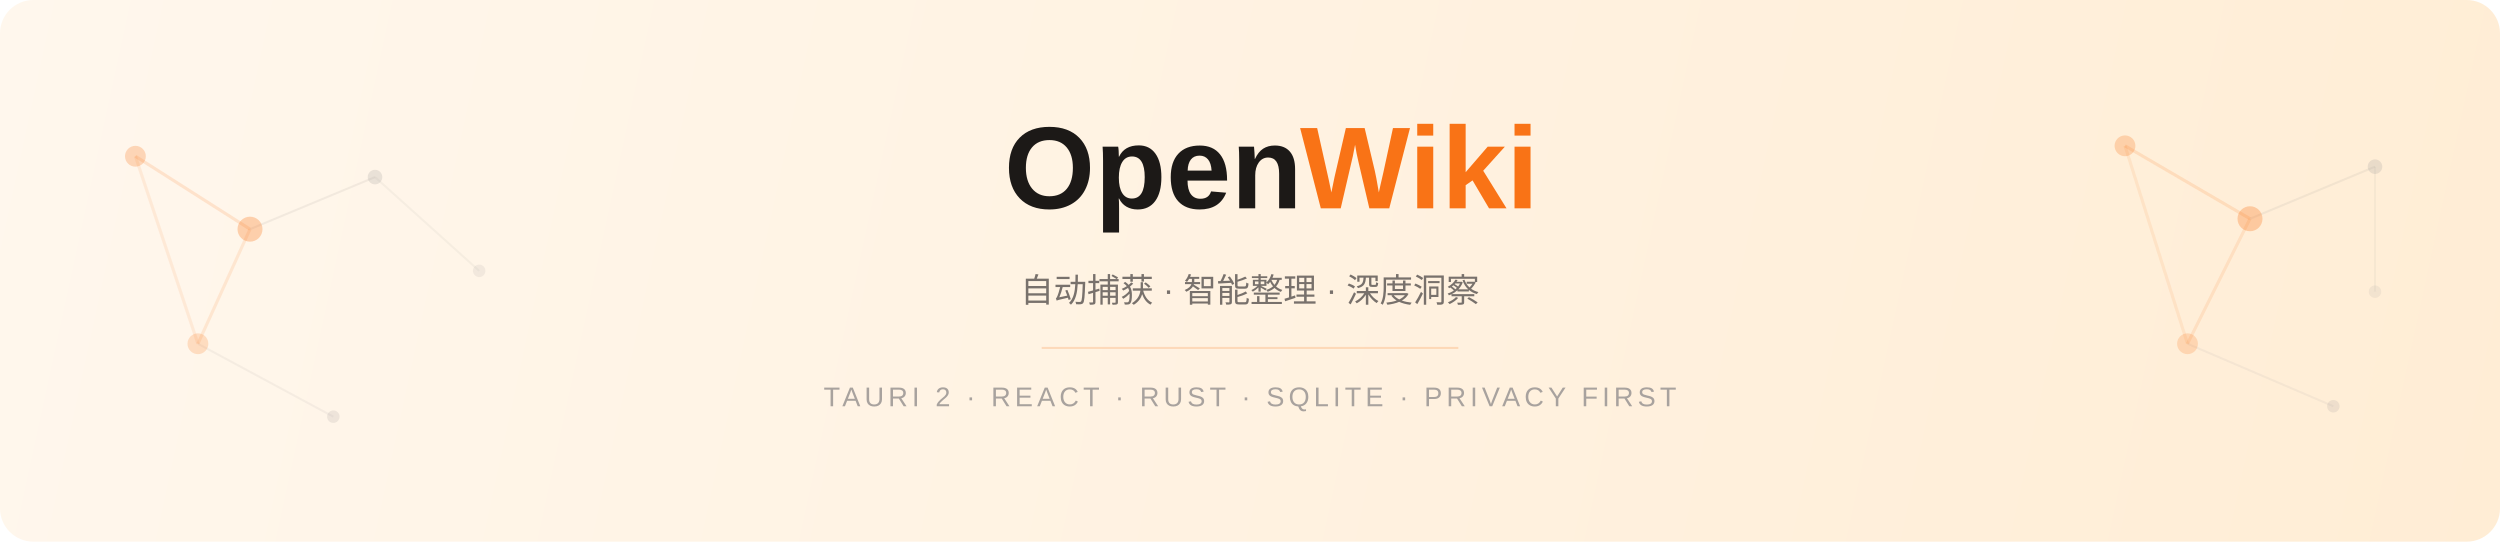
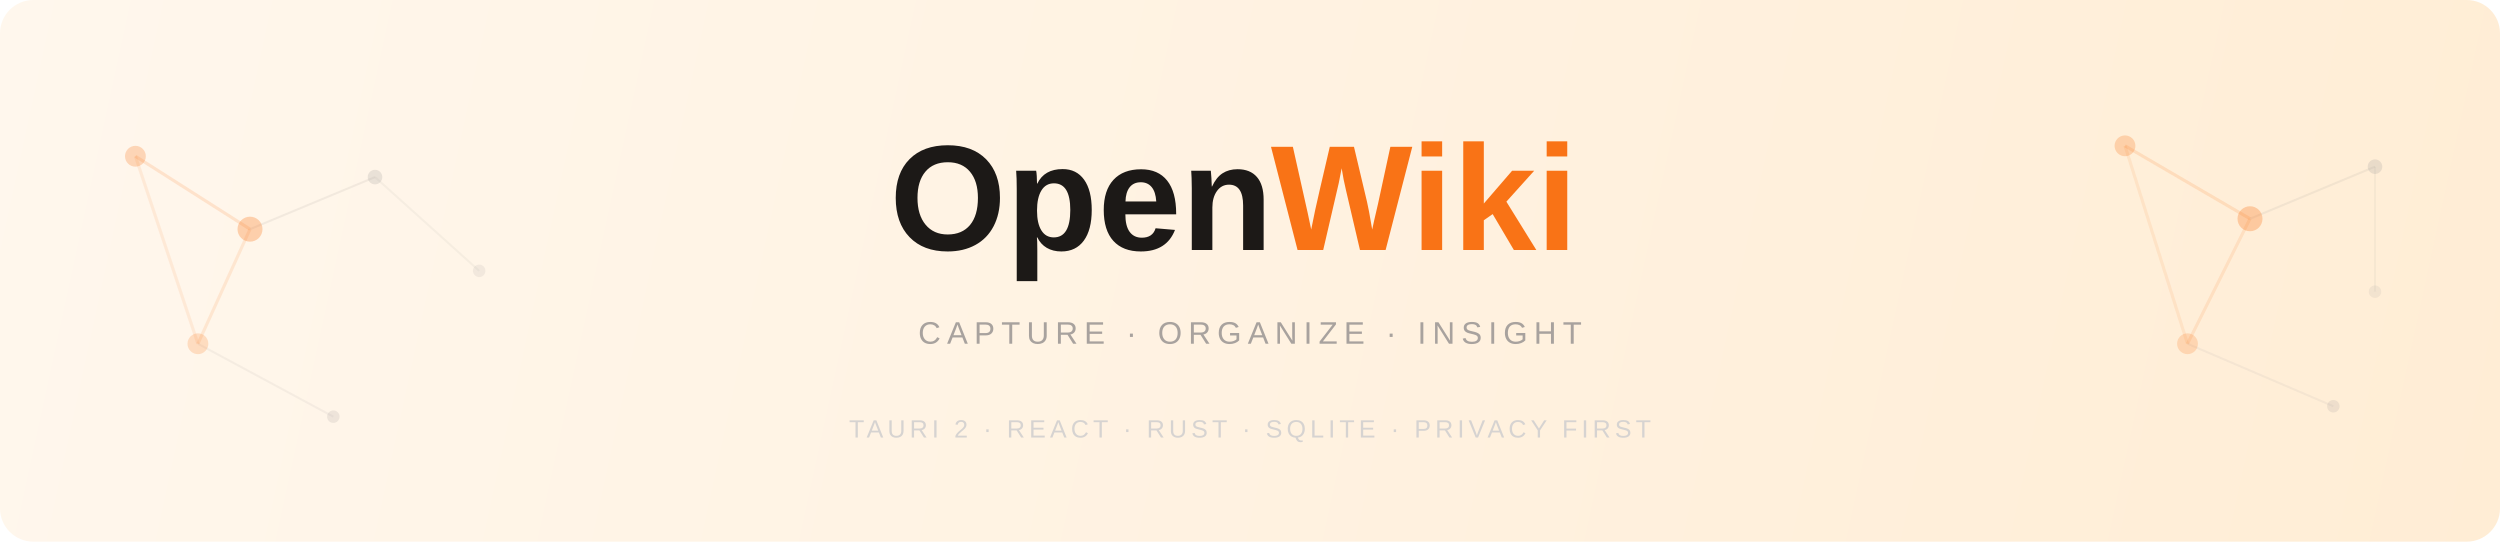
<svg xmlns="http://www.w3.org/2000/svg" width="1200" height="260" viewBox="0 0 1200 260" fill="none">
  <defs>
    <linearGradient id="bg" x1="0" y1="0" x2="1200" y2="260" gradientUnits="userSpaceOnUse">
      <stop offset="0%" stop-color="#FFF7ED" />
      <stop offset="100%" stop-color="#FFEDD5" />
    </linearGradient>
  </defs>
  <rect width="1200" height="260" rx="16" fill="url(#bg)" />
  <line x1="65" y1="75" x2="120" y2="110" stroke="#F97316" stroke-opacity="0.15" stroke-width="1.5" />
  <line x1="120" y1="110" x2="95" y2="165" stroke="#F97316" stroke-opacity="0.12" stroke-width="1.5" />
  <line x1="65" y1="75" x2="95" y2="165" stroke="#F97316" stroke-opacity="0.10" stroke-width="1.5" />
  <line x1="120" y1="110" x2="180" y2="85" stroke="#A8A29E" stroke-opacity="0.15" stroke-width="1" />
  <line x1="95" y1="165" x2="160" y2="200" stroke="#A8A29E" stroke-opacity="0.12" stroke-width="1" />
  <line x1="180" y1="85" x2="230" y2="130" stroke="#A8A29E" stroke-opacity="0.10" stroke-width="1" />
  <circle cx="65" cy="75" r="5" fill="#F97316" opacity="0.25" />
  <circle cx="120" cy="110" r="6" fill="#F97316" opacity="0.30" />
  <circle cx="95" cy="165" r="5" fill="#F97316" opacity="0.20" />
  <circle cx="180" cy="85" r="3.5" fill="#A8A29E" opacity="0.25" />
  <circle cx="160" cy="200" r="3" fill="#A8A29E" opacity="0.20" />
  <circle cx="230" cy="130" r="3" fill="#A8A29E" opacity="0.15" />
  <line x1="1020" y1="70" x2="1080" y2="105" stroke="#F97316" stroke-opacity="0.15" stroke-width="1.5" />
  <line x1="1080" y1="105" x2="1050" y2="165" stroke="#F97316" stroke-opacity="0.12" stroke-width="1.5" />
  <line x1="1020" y1="70" x2="1050" y2="165" stroke="#F97316" stroke-opacity="0.10" stroke-width="1.5" />
  <line x1="1080" y1="105" x2="1140" y2="80" stroke="#A8A29E" stroke-opacity="0.15" stroke-width="1" />
  <line x1="1050" y1="165" x2="1120" y2="195" stroke="#A8A29E" stroke-opacity="0.12" stroke-width="1" />
  <line x1="1140" y1="80" x2="1140" y2="140" stroke="#A8A29E" stroke-opacity="0.10" stroke-width="1" />
  <circle cx="1020" cy="70" r="5" fill="#F97316" opacity="0.25" />
  <circle cx="1080" cy="105" r="6" fill="#F97316" opacity="0.30" />
  <circle cx="1050" cy="165" r="5" fill="#F97316" opacity="0.20" />
  <circle cx="1140" cy="80" r="3.5" fill="#A8A29E" opacity="0.25" />
  <circle cx="1120" cy="195" r="3" fill="#A8A29E" opacity="0.20" />
  <circle cx="1140" cy="140" r="3" fill="#A8A29E" opacity="0.15" />
-   <text x="482" y="100" font-family="Arial, Helvetica, sans-serif" font-weight="800" font-size="56" fill="#1C1917">Open</text>
-   <text x="624" y="100" font-family="Arial, Helvetica, sans-serif" font-weight="800" font-size="56" fill="#F97316">Wiki</text>
-   <text x="600" y="145" text-anchor="middle" font-family="Arial, Helvetica, sans-serif" font-weight="500" font-size="16" fill="#78716C">自动捕获 · 智能整理 · 深度洞察</text>
-   <line x1="500" y1="167" x2="700" y2="167" stroke="#F97316" stroke-opacity="0.2" stroke-width="1" />
-   <text x="600" y="195" text-anchor="middle" font-family="Arial, Helvetica, sans-serif" font-weight="400" font-size="13" fill="#A8A29E" letter-spacing="2">TAURI 2 · REACT · RUST · SQLITE · PRIVACY FIRST</text>
+   <text x="427" y="120" font-family="Arial, Helvetica, sans-serif" font-weight="800" font-size="72" fill="#1C1917">Open</text>
+   <text x="610" y="120" font-family="Arial, Helvetica, sans-serif" font-weight="800" font-size="72" fill="#F97316">Wiki</text>
+   <text x="600" y="165" text-anchor="middle" font-family="Arial, Helvetica, sans-serif" font-weight="400" font-size="15" fill="#A8A29E" letter-spacing="3">CAPTURE · ORGANIZE · INSIGHT</text>
+   <text x="600" y="210" text-anchor="middle" font-family="Arial, Helvetica, sans-serif" font-weight="400" font-size="12" fill="#D6D3D1" letter-spacing="2">TAURI 2 · REACT · RUST · SQLITE · PRIVACY FIRST</text>
</svg>
